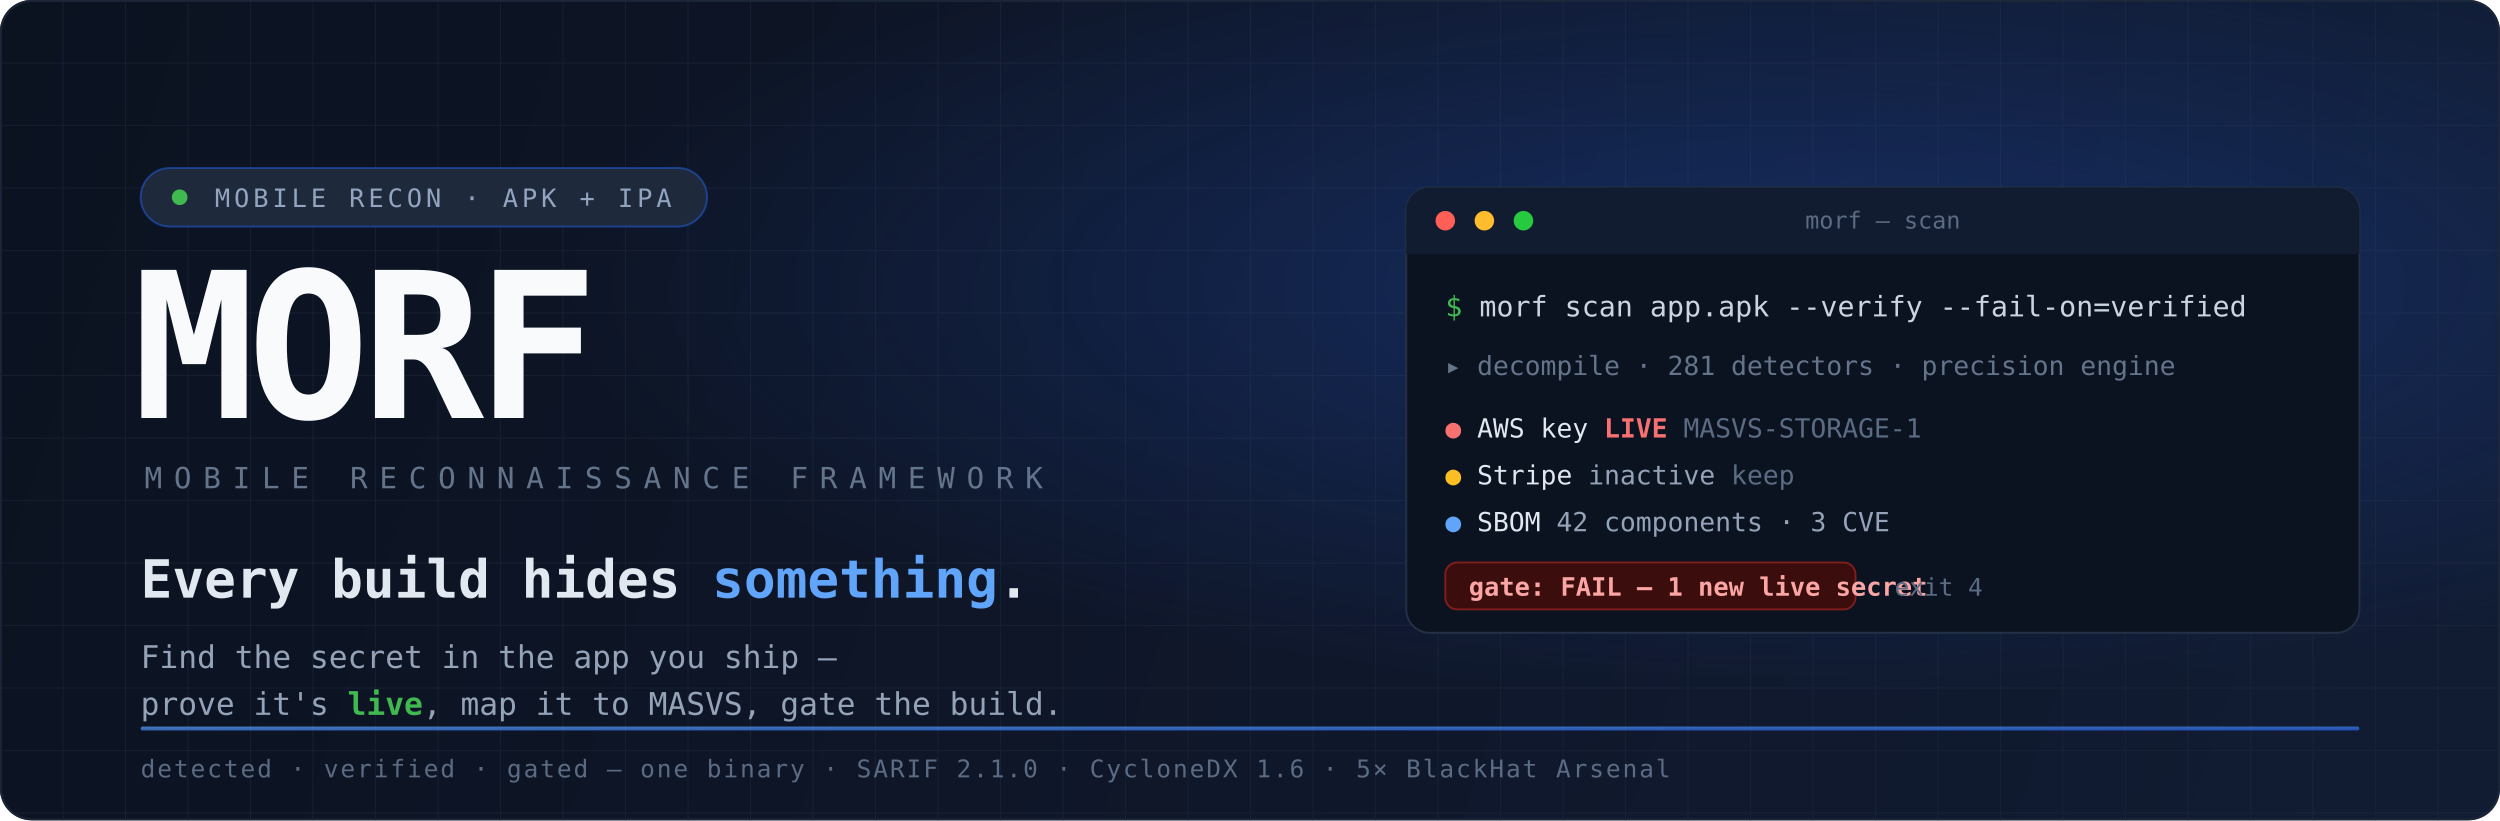
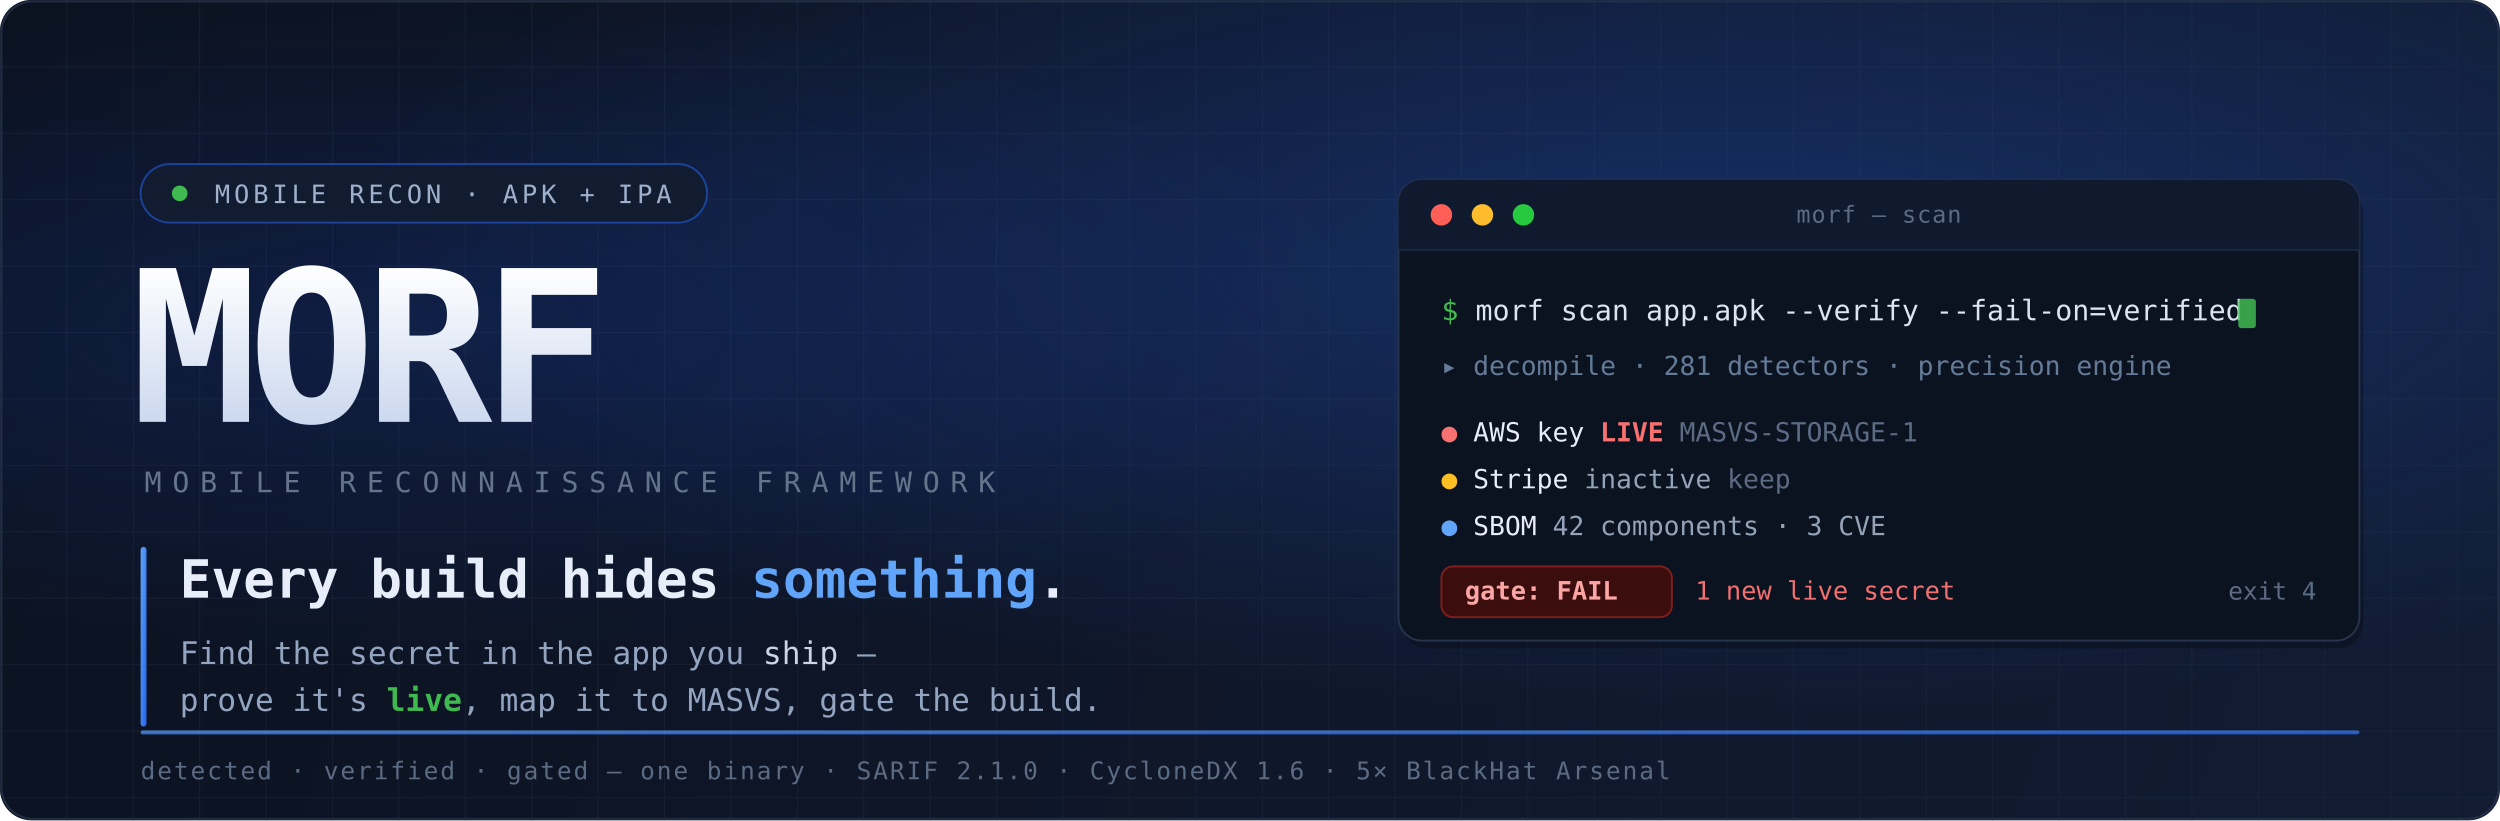
<svg xmlns="http://www.w3.org/2000/svg" width="1280" height="420" viewBox="0 0 1280 420" fill="none" font-family="ui-monospace, 'JetBrains Mono', 'SF Mono', Menlo, Consolas, monospace">
  <defs>
    <linearGradient id="bg" x1="0" y1="0" x2="1280" y2="420" gradientUnits="userSpaceOnUse">
      <stop offset="0" stop-color="#0B1220" />
      <stop offset="0.55" stop-color="#0F172A" />
      <stop offset="1" stop-color="#111C33" />
    </linearGradient>
    <linearGradient id="blue" x1="0" y1="0" x2="1" y2="1">
      <stop offset="0" stop-color="#60A5FA" />
      <stop offset="1" stop-color="#2563EB" />
    </linearGradient>
-     <radialGradient id="glow" cx="0.72" cy="0.35" r="0.5">
-       <stop offset="0" stop-color="#2563EB" stop-opacity="0.28" />
+     <linearGradient id="wordmark" x1="0" y1="0" x2="0" y2="1">
+       <stop offset="0" stop-color="#FFFFFF" />
+       <stop offset="1" stop-color="#CBD8EF" />
+     </linearGradient>
+     <radialGradient id="glow" cx="0.68" cy="0.32" r="0.55">
+       <stop offset="0" stop-color="#2563EB" stop-opacity="0.30" />
      <stop offset="1" stop-color="#2563EB" stop-opacity="0" />
    </radialGradient>
-     <pattern id="grid" width="32" height="32" patternUnits="userSpaceOnUse">
-       <path d="M32 0H0V32" fill="none" stroke="#1E293B" stroke-width="1" stroke-opacity="0.55" />
+     <radialGradient id="glowL" cx="0.16" cy="0.4" r="0.4">
+       <stop offset="0" stop-color="#1D4ED8" stop-opacity="0.18" />
+       <stop offset="1" stop-color="#1D4ED8" stop-opacity="0" />
+     </radialGradient>
+     <pattern id="grid" width="34" height="34" patternUnits="userSpaceOnUse">
+       <path d="M34 0H0V34" fill="none" stroke="#1E293B" stroke-width="1" stroke-opacity="0.5" />
    </pattern>
  </defs>
  <rect width="1280" height="420" rx="16" fill="url(#bg)" />
  <rect width="1280" height="420" rx="16" fill="url(#grid)" />
+   <rect width="1280" height="420" rx="16" fill="url(#glowL)" />
  <rect width="1280" height="420" rx="16" fill="url(#glow)" />
-   <rect x="0.5" y="0.5" width="1279" height="419" rx="16" fill="none" stroke="#1E293B" stroke-opacity="0.8" />
-   <g transform="translate(72,86)">
-     <rect x="0" y="0" width="290" height="30" rx="15" fill="#1E293B" stroke="#2563EB" stroke-opacity="0.5" />
+   <rect x="0.75" y="0.75" width="1278.5" height="418.5" rx="16" fill="none" stroke="#243045" stroke-opacity="0.9" />
+   <g transform="translate(72,84)">
+     <rect x="0" y="0" width="290" height="30" rx="15" fill="#111C30" stroke="#2563EB" stroke-opacity="0.55" />
    <circle cx="20" cy="15" r="4" fill="#3FB950" />
-     <text x="38" y="20" fill="#93A4C0" font-size="13" letter-spacing="2">MOBILE RECON · APK + IPA</text>
-     <text x="-4" y="128" fill="#F8FAFC" font-size="104" font-weight="800" letter-spacing="-4">MORF</text>
-     <text x="2" y="164" fill="#64748B" font-size="15" letter-spacing="6">MOBILE RECONNAISSANCE FRAMEWORK</text>
-     <text x="0" y="220" fill="#E2E8F0" font-size="27" font-weight="700">Every build hides <tspan fill="#60A5FA">something</tspan>.</text>
-     <text x="0" y="256" fill="#94A3B8" font-size="16">Find the secret in the app you ship —</text>
-     <text x="0" y="280" fill="#94A3B8" font-size="16">prove it's <tspan fill="#3FB950" font-weight="700">live</tspan>, map it to MASVS, gate the build.</text>
+     <text x="38" y="20" fill="#9FB0CC" font-size="13" letter-spacing="2">MOBILE RECON · APK + IPA</text>
+     <text x="-5" y="132" fill="url(#wordmark)" font-size="108" font-weight="800" letter-spacing="-5">MORF</text>
+     <text x="2" y="168" fill="#64748B" font-size="14.5" letter-spacing="5.5">MOBILE RECONNAISSANCE FRAMEWORK</text>
+     <rect x="0" y="196" width="3" height="92" rx="1.5" fill="url(#blue)" />
+     <text x="20" y="222" fill="#E8EEF9" font-size="27" font-weight="700">Every build hides <tspan fill="#60A5FA">something</tspan>.</text>
+     <text x="20" y="256" fill="#93A4C0" font-size="16">Find the secret in the app you <tspan fill="#CBD5E1">ship</tspan> —</text>
+     <text x="20" y="280" fill="#93A4C0" font-size="16">prove it's <tspan fill="#3FB950" font-weight="700">live</tspan>, map it to MASVS, gate the build.</text>
  </g>
-   <g transform="translate(720,96)">
-     <rect x="0" y="0" width="488" height="228" rx="12" fill="#0B1220" stroke="#243045" />
-     <rect x="0" y="0" width="488" height="34" rx="12" fill="#111C30" />
-     <rect x="0" y="22" width="488" height="12" fill="#111C30" />
-     <circle cx="20" cy="17" r="5" fill="#FF5F56" />
-     <circle cx="40" cy="17" r="5" fill="#FFBD2E" />
-     <circle cx="60" cy="17" r="5" fill="#27C93F" />
-     <text x="244" y="21" fill="#5B6b83" font-size="12" text-anchor="middle">morf — scan</text>
-     <text x="20" y="66" font-size="14.5">
+   <g transform="translate(716,92)">
+     <rect x="2" y="4" width="492" height="236" rx="13" fill="#000000" opacity="0.28" />
+     <rect x="0" y="0" width="492" height="236" rx="12" fill="#0B1220" stroke="#26344B" />
+     <rect x="0" y="0" width="492" height="36" rx="12" fill="#0F1A2E" />
+     <rect x="0" y="24" width="492" height="12" fill="#0F1A2E" />
+     <circle cx="22" cy="18" r="5.5" fill="#FF5F56" />
+     <circle cx="43" cy="18" r="5.5" fill="#FFBD2E" />
+     <circle cx="64" cy="18" r="5.5" fill="#27C93F" />
+     <text x="246" y="22" fill="#5B6B83" font-size="12" text-anchor="middle" letter-spacing="0.5">morf — scan</text>
+     <line x1="0" y1="36" x2="492" y2="36" stroke="#1B2740" />
+     <text x="22" y="72" font-size="14.5">
      <tspan fill="#3FB950">$</tspan>
-       <tspan fill="#CBD5E1">morf scan app.apk --verify --fail-on=verified</tspan>
+       <tspan fill="#DCE4F0">morf scan app.apk --verify --fail-on=verified</tspan>
    </text>
-     <text x="20" y="96" font-size="13.5" fill="#64748B">▸ decompile · 281 detectors · precision engine</text>
-     <text x="20" y="128" font-size="13.5">
+     <rect x="430" y="61" width="9" height="15" rx="1.5" fill="#3FB950" opacity="0.85" />
+     <text x="22" y="100" font-size="13.5" fill="#647B98">▸ decompile · 281 detectors · precision engine</text>
+     <text x="22" y="134" font-size="13.5">
      <tspan fill="#F87171">●</tspan>
-       <tspan fill="#E2E8F0">AWS key</tspan>
+       <tspan fill="#E8EEF9">AWS key</tspan>
      <tspan fill="#F87171" font-weight="700">LIVE</tspan>
-       <tspan fill="#5B6b83">MASVS-STORAGE-1</tspan>
+       <tspan fill="#5B6B83">MASVS-STORAGE-1</tspan>
    </text>
-     <text x="20" y="152" font-size="13.5">
+     <text x="22" y="158" font-size="13.5">
      <tspan fill="#FBBF24">●</tspan>
-       <tspan fill="#E2E8F0">Stripe</tspan>
+       <tspan fill="#E8EEF9">Stripe</tspan>
      <tspan fill="#94A3B8">inactive</tspan>
-       <tspan fill="#5B6b83">keep</tspan>
+       <tspan fill="#5B6B83">keep</tspan>
    </text>
-     <text x="20" y="176" font-size="13.5">
+     <text x="22" y="182" font-size="13.5">
      <tspan fill="#60A5FA">●</tspan>
-       <tspan fill="#E2E8F0">SBOM</tspan>
+       <tspan fill="#E8EEF9">SBOM</tspan>
      <tspan fill="#94A3B8">42 components · 3 CVE</tspan>
    </text>
-     <rect x="20" y="192" width="210" height="24" rx="6" fill="#3B0D0D" stroke="#7F1D1D" />
-     <text x="32" y="209" font-size="13" fill="#FCA5A5" font-weight="700">gate: FAIL — 1 new live secret</text>
-     <text x="250" y="209" font-size="12.5" fill="#5B6b83">exit 4</text>
+     <rect x="22" y="198" width="118" height="26" rx="6" fill="#3B0D0D" stroke="#7F1D1D" />
+     <text x="34" y="215" font-size="13" fill="#FCA5A5" font-weight="700">gate: FAIL</text>
+     <text x="152" y="215" font-size="13" fill="#F27070">1 new live secret</text>
+     <text x="470" y="215" font-size="12.5" fill="#5B6B83" text-anchor="end">exit 4</text>
  </g>
-   <rect x="72" y="372" width="1136" height="2" rx="1" fill="url(#blue)" opacity="0.7" />
-   <text x="72" y="398" fill="#5B6b83" font-size="12.5" letter-spacing="1">detected · verified · gated — one binary · SARIF 2.1.0 · CycloneDX 1.6 · 5× BlackHat Arsenal</text>
+   <rect x="72" y="374" width="1136" height="2" rx="1" fill="url(#blue)" opacity="0.75" />
+   <text x="72" y="399" fill="#5B6B83" font-size="12.5" letter-spacing="1">detected · verified · gated — one binary · SARIF 2.1.0 · CycloneDX 1.6 · 5× BlackHat Arsenal</text>
</svg>
